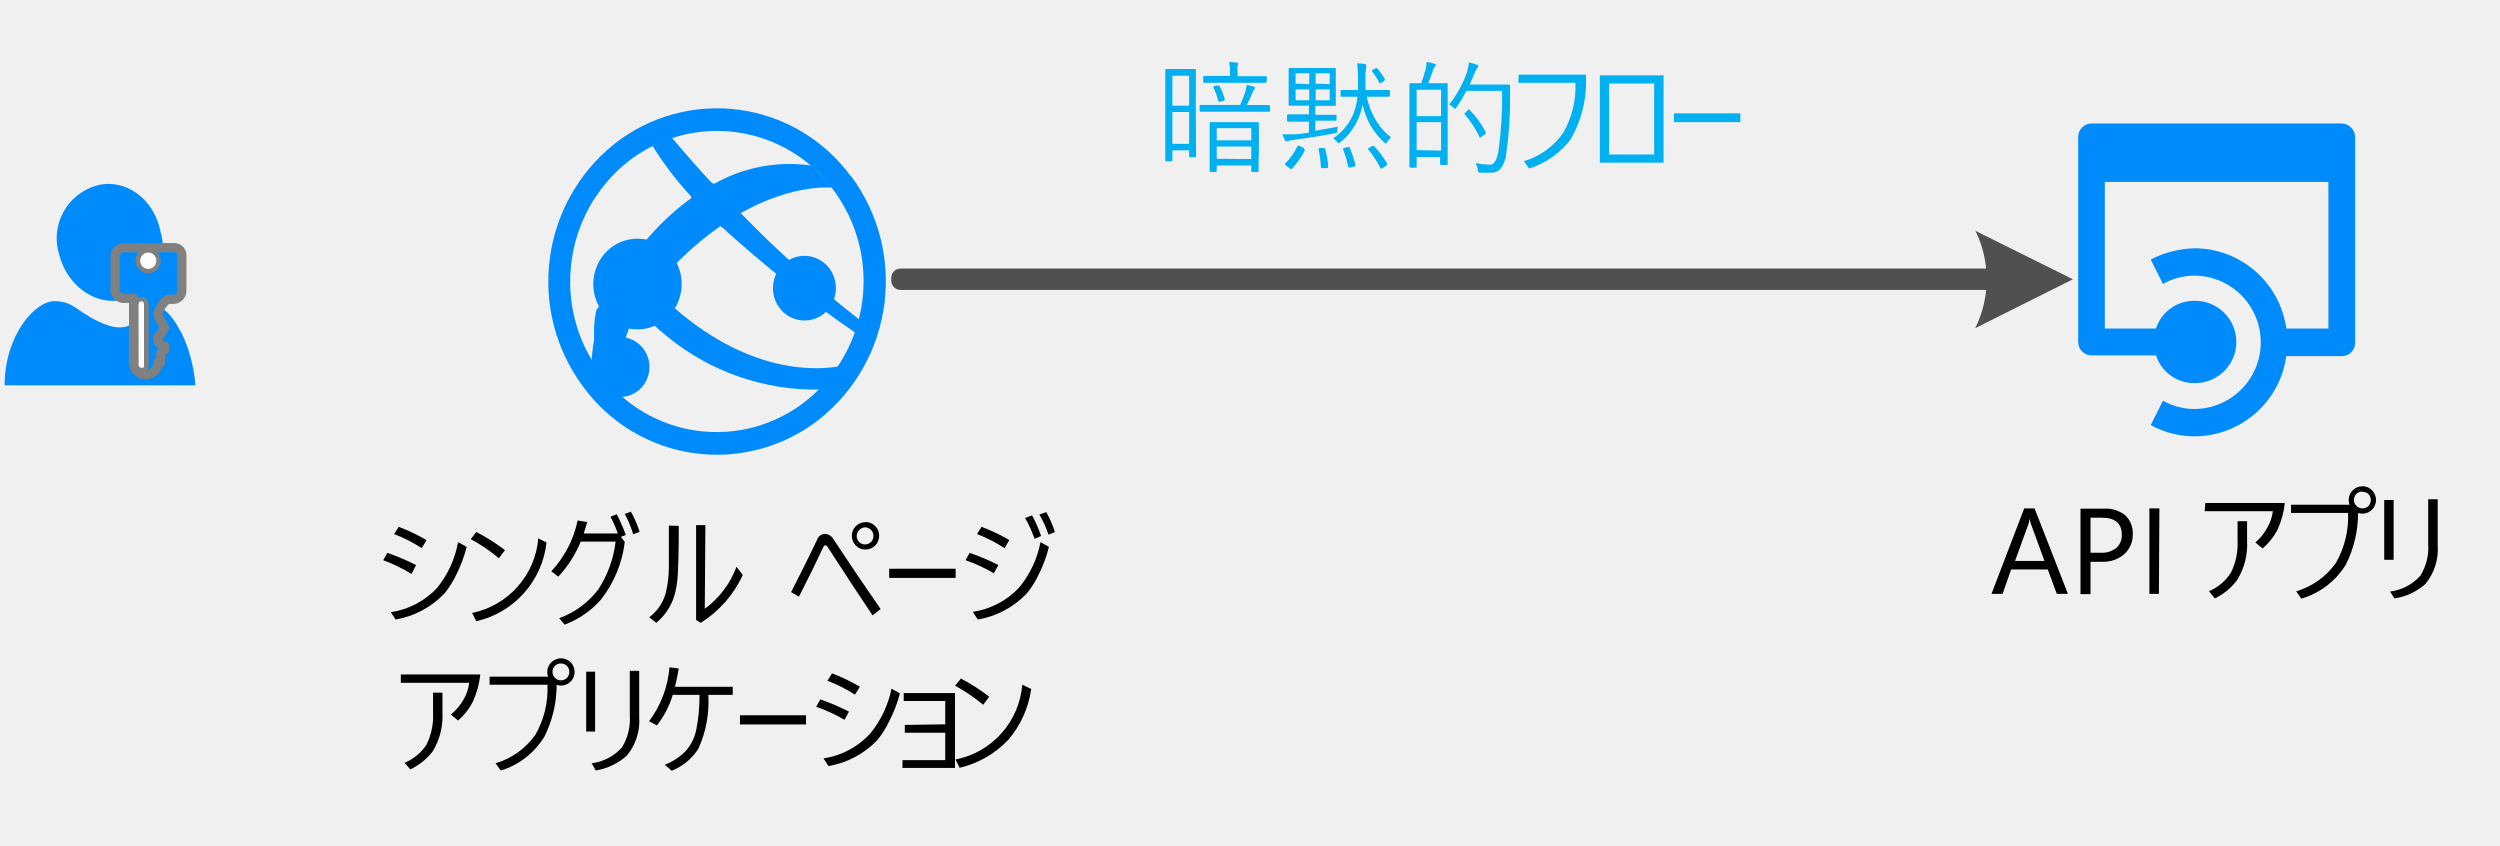
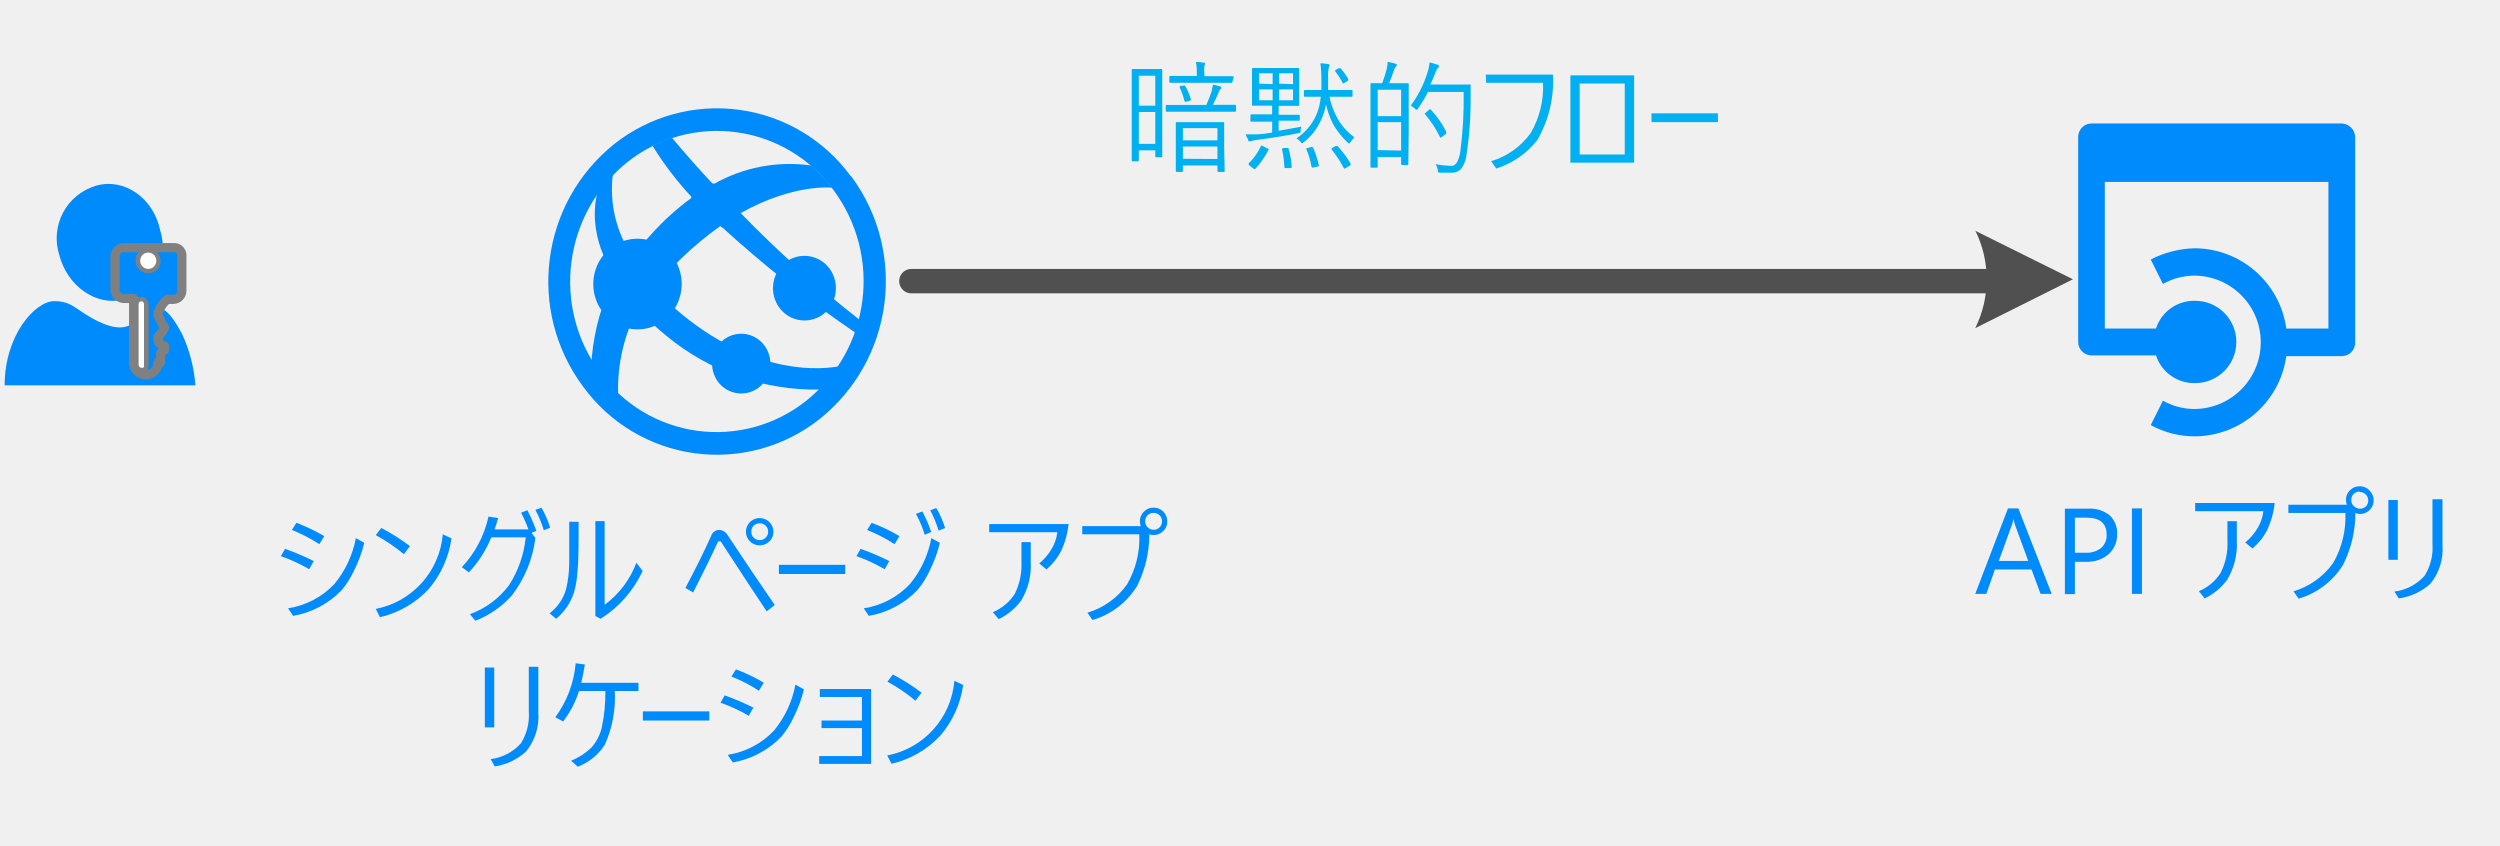
- <svg xmlns="http://www.w3.org/2000/svg" viewBox="0 0 204.71 69.22">
+ <svg xmlns="http://www.w3.org/2000/svg" id="svg1546" viewBox="0 0 204.71 69.22">
  <defs>
-     <style>.cls-1,.cls-3{fill:#008bfd;}.cls-2{fill:#505050;}.cls-3{stroke:gray;stroke-linecap:round;stroke-linejoin:round;stroke-width:0.75px;}.cls-4{fill:#fff;}.cls-5{fill:#00b0f0;}</style>
+     <style>
+       .cls-1, .cls-8 {
+         fill: none;
+       }
+ 
+       .cls-2 {
+         isolation: isolate;
+       }
+ 
+       .cls-3 {
+         fill: #00b0f0;
+       }
+ 
+       .cls-4, .cls-5, .cls-9 {
+         fill: #008bfd;
+       }
+ 
+       .cls-5 {
+         stroke: gray;
+         stroke-linejoin: round;
+         stroke-width: 0.75px;
+       }
+ 
+       .cls-5, .cls-8 {
+         stroke-linecap: round;
+       }
+ 
+       .cls-6 {
+         fill: #fff;
+       }
+ 
+       .cls-7 {
+         fill: #505050;
+       }
+ 
+       .cls-8 {
+         stroke: #505050;
+         stroke-miterlimit: 10;
+         stroke-width: 2px;
+       }
+ 
+       .cls-9 {
+         fill-rule: evenodd;
+       }
+     </style>
  </defs>
-   <g id="shapes">
-     <g id="group1071-4">
-       <g id="group1072-5">
-         <g id="shape1073-6">
-           <path class="cls-1" d="M66,32.83a11.78,11.78,0,0,1-16.84-2.29,12.56,12.56,0,0,1,2.24-17.29,11.82,11.82,0,0,1,16.84,2.3A12.54,12.54,0,0,1,66,32.83Zm3.66-18.41a13.57,13.57,0,0,0-19.36-2.63,14.43,14.43,0,0,0-2.55,19.87A13.55,13.55,0,0,0,67.13,34.3,14.45,14.45,0,0,0,69.69,14.42Z" />
-         </g>
-       </g>
-       <g id="group1074-8">
-         <g id="group1075-9">
-           <g id="group1076-10">
-             <g id="shape1077-11">
-               <path class="cls-1" d="M52.06,25.61a17,17,0,0,1-2-2.35,18.28,18.28,0,0,0-1.66,6.88c.11.16.11.29.23.45a13.4,13.4,0,0,0,2,2.05A14.14,14.14,0,0,1,52.06,25.61Z" />
-             </g>
-           </g>
-           <g id="shape1078-13">
-             <path class="cls-1" d="M56.67,16.17a21,21,0,0,0-3.33,3,15.71,15.71,0,0,0-1.61,2.05,15.93,15.93,0,0,0,1.9,2.47,15.93,15.93,0,0,1,2.2-2.57A26.31,26.31,0,0,1,59,18.5C58.16,17.73,57.38,17,56.67,16.17Z" />
-           </g>
-           <g id="group1079-15">
-             <g id="shape1080-16">
-               <path class="cls-1" d="M68.14,15.37a12.47,12.47,0,0,0-1.73-1.82,12.55,12.55,0,0,0-8,1.54c.76.83,1.51,1.62,2.24,2.36C65,15,68.14,15.37,68.14,15.37Z" />
-             </g>
-           </g>
-           <g id="group1081-18">
-             <g id="shape1082-19">
-               <path class="cls-1" d="M50.54,32.64a19.94,19.94,0,0,1,1.19-2.07,9.83,9.83,0,0,1-1.6-6.79,13.9,13.9,0,0,0-1.29,1.6C48.46,27,48.44,29.55,50.54,32.64Z" />
-             </g>
-           </g>
-           <g id="group1083-21">
-             <g id="shape1084-22">
-               <path class="cls-1" d="M55.9,25.79a22.67,22.67,0,0,1-2.27-2.13,13.15,13.15,0,0,0-1.14,1.95,25.16,25.16,0,0,0,2.09,1.9A19.15,19.15,0,0,0,67.14,31.9,9.13,9.13,0,0,0,68.68,30C67.45,30.21,62.19,30.9,55.9,25.79Z" />
-             </g>
-           </g>
-           <g id="group1085-24">
-             <g id="shape1086-25">
-               <path class="cls-1" d="M50.54,23.26a16.8,16.8,0,0,0,2,2.35,14.09,14.09,0,0,1,1.14-1.95,15.93,15.93,0,0,1-1.9-2.47A15.67,15.67,0,0,0,50.54,23.26Z" />
-             </g>
-           </g>
-           <g id="group1087-27">
-             <g id="shape1088-28">
-               <path class="cls-1" d="M59,18.49a98.68,98.68,0,0,0,11.15,8.83,10.76,10.76,0,0,0,.33-1.06,95,95,0,0,1-9.83-8.81A17.67,17.67,0,0,0,59,18.49Z" />
-             </g>
-           </g>
-           <g id="group1089-30">
-             <g id="shape1090-31">
-               <path class="cls-1" d="M58.38,15.08c-1.1-1.18-2.22-2.44-3.36-3.8a11.09,11.09,0,0,0-1.59.66,26.8,26.8,0,0,0,3.24,4.23A15.69,15.69,0,0,1,58.38,15.08Z" />
-             </g>
-           </g>
-           <g id="shape1091-33">
-             <path class="cls-1" d="M58.45,15a18.74,18.74,0,0,0-1.87,1.19c.72.79,1.45,1.59,2.25,2.36.57-.41,1.34-.89,1.87-1.19C60,16.67,59.21,15.88,58.45,15Z" />
-           </g>
-           <g id="shape1092-35">
-             <path class="cls-1" d="M58.25,14.94a14.89,14.89,0,0,0-1.67,1.13c.72.78,1.74,1.8,2.54,2.57a18.53,18.53,0,0,1,1.58-1.11C60,16.8,59,15.78,58.25,14.94Z" />
+   <g id="shape1069-1">
+     <rect id="rect1363" class="cls-1" x="78.35" y="0.37" width="80.48" height="20" />
+     <g id="text1365" class="cls-2">
+       <path class="cls-3" d="M95.17,12.8a.07.07,0,0,1-.08.08h-.41a.07.07,0,0,1-.08-.08v-.49H93.25v.82s0,.08-.08.08h-.42a.07.07,0,0,1-.08-.08l0-3.16V8.11l0-2.38a.07.07,0,0,1,.08-.08l.82,0h.71l.81,0a.07.07,0,0,1,.08.08l0,2.08v2ZM94.6,8.65V6.2H93.25V8.65Zm0,3.13V9.17H93.25v2.61Zm6.61-2.71s0,.08-.09.08l-1.37,0H96.91l-1.37,0a.07.07,0,0,1-.08-.08v-.4a.07.07,0,0,1,.08-.08l1.37,0h1.87a11.44,11.44,0,0,0,.45-1.16c0-.2.08-.36.1-.49a3.32,3.32,0,0,1,.55.13c.08,0,.12.06.12.1s0,.08-.08.14a1.19,1.19,0,0,0-.14.27c-.16.4-.32.74-.46,1h.43l1.37,0c.06,0,.09,0,.09.08Zm-.29-2.38c0,.06,0,.09-.08.09l-1.32,0H97.15l-1.32,0s-.08,0-.08-.09v-.4s0-.07.08-.07l1.32,0H98V6a4.5,4.5,0,0,0-.07-.93q.32,0,.63.06c.08,0,.12,0,.12.08a.59.59,0,0,1-.06.18,2.6,2.6,0,0,0,0,.62v.23h1l1.32,0s.08,0,.08.07ZM100.28,14c0,.06,0,.08-.08.08h-.43s-.08,0-.08-.08v-.45H96.86V14c0,.06,0,.08-.08.08h-.42s-.08,0-.08-.08l0-1.82v-.9l0-1.2c0-.05,0-.08.08-.08l1.16,0H99l1.16,0a.07.07,0,0,1,.08.08l0,1.08v1ZM97.53,8.18a.08.08,0,0,1,0,0s0,0-.1.07l-.28.08-.11,0s0,0-.06-.07a5.06,5.06,0,0,0-.39-1.11l0-.06s0,0,.1-.06L97,7,97,7s0,0,.06.06A4.76,4.76,0,0,1,97.53,8.18Zm2.16,3.31v-1H96.86v1Zm0,1.53V12H96.86v1Z" />
+       <path class="cls-3" d="M106.56,10.37a1,1,0,0,0-.06.31c0,.09,0,.15,0,.17l-.16.05c-.87.18-2,.37-3.53.57a1,1,0,0,0-.36.1.5.5,0,0,1-.15,0c-.05,0-.08,0-.1-.14A2.34,2.34,0,0,1,102,11c.31,0,.62,0,.92,0s.78-.07,1.25-.14v-.9h-.53l-1.17,0a.07.07,0,0,1-.08-.08V9.44a.07.07,0,0,1,.08-.08l1.17,0h.53V8.65h-.45l-1.12,0c-.06,0-.08,0-.08-.08l0-.88V6.54l0-.89c0-.05,0-.08.08-.08l1.12,0h1.44l1.13,0c.06,0,.09,0,.09.08l0,.89V7.71l0,.88c0,.05,0,.08-.09.08l-1.13,0h-.46v.73h.49l1.17,0s.07,0,.07.08V9.8s0,.08-.07.08l-1.17,0h-.49v.83C105.33,10.6,105.94,10.49,106.56,10.37Zm-2.71,1.94a7.16,7.16,0,0,1-1.07,1.53.09.09,0,0,1-.07,0,.26.26,0,0,1-.12-.07l-.27-.21s-.08-.09-.08-.11a.07.07,0,0,1,0-.06,4.9,4.9,0,0,0,1-1.4s0-.06,0-.06l.11,0,.28.15c.07,0,.1.06.1.09A.06.06,0,0,1,103.85,12.31Zm.36-5.42V6H103.1v.85Zm0,1.32V7.32H103.1v.89Zm1.67-1.32V6h-1.14v.85Zm0,1.32V7.32h-1.14v.89Zm-.11,5.44c0,.06,0,.09-.14.11l-.33,0h-.06s-.07,0-.07-.08a8.33,8.33,0,0,0-.2-1.5.08.08,0,0,1,0,0s0,0,.12-.06l.3,0h.06s.06,0,.07.07A6.93,6.93,0,0,1,105.77,13.65Zm5.13-2.4a1.8,1.8,0,0,0-.3.37c-.06.09-.1.13-.13.13s-.06,0-.13-.09a6.69,6.69,0,0,1-1.14-1.42,6.46,6.46,0,0,1-.62-1.69,5,5,0,0,1-.34,1.13,5.43,5.43,0,0,1-.7,1.2,5.16,5.16,0,0,1-.78.76c-.07.06-.11.09-.13.09s-.08,0-.14-.12a1.12,1.12,0,0,0-.33-.28,4.45,4.45,0,0,0,1.62-1.91,4.72,4.72,0,0,0,.37-1.5h-1.29c-.06,0-.09,0-.09-.07v-.4s0-.08.09-.08l1.13,0h.21c0-.33,0-.6,0-.79a9.74,9.74,0,0,0-.08-1.4,5.48,5.48,0,0,1,.61.06c.09,0,.14.06.14.1l-.06.19a2.74,2.74,0,0,0-.06.73q0,.6,0,1.11h.78l1.14,0c.06,0,.08,0,.08.08v.4s0,.07-.08.07h-1.81a6.32,6.32,0,0,0,.86,2.11A5.21,5.21,0,0,0,110.9,11.25ZM108,13.56a.11.11,0,0,1,0,0s0,.06-.12.08l-.32.08-.1,0s-.06,0-.07-.08a6.66,6.66,0,0,0-.43-1.45.43.43,0,0,0,0,0s0-.05.11-.07l.3-.08h.07s0,0,.06,0A7.61,7.61,0,0,1,108,13.56Zm2.59-.13a.14.14,0,0,1,0,.06s0,.06-.11.1l-.29.18-.1.05s0,0-.06-.06a8.49,8.49,0,0,0-1-1.53s0,0,0-.06,0,0,.1-.08l.25-.14.1,0s0,0,.08.05A9.09,9.09,0,0,1,110.62,13.43Zm-.2-6.92a.15.15,0,0,1,0,.06s0,0-.07.08l-.22.13-.13.06s0,0,0,0a5.44,5.44,0,0,0-.64-1s0,0,0-.06,0,0,.07-.07l.22-.12a.16.16,0,0,1,.09,0l.06,0A5.18,5.18,0,0,1,110.42,6.51Z" />
+       <path class="cls-3" d="M115.32,13.43a.07.07,0,0,1-.08.08h-.44s-.07,0-.07-.08v-.57h-1.92v.79a.07.07,0,0,1-.08.08h-.44c-.05,0-.07,0-.07-.08l0-2.87V9.07l0-2.18c0-.06,0-.08.07-.08l.89,0a10.87,10.87,0,0,0,.37-1.16,2.25,2.25,0,0,0,.07-.58,3.25,3.25,0,0,1,.65.15c.07,0,.11.06.11.11a.24.24,0,0,1-.07.13.58.58,0,0,0-.16.29c-.16.44-.29.8-.4,1.06h.52l1,0c.05,0,.08,0,.08.08l0,1.93v1.84Zm-.59-3.92V7.35h-1.92V9.51Zm0,2.82V10h-1.92v2.29ZM120.42,7c0,.17,0,.42,0,.75a30,30,0,0,1-.33,4.88,2.37,2.37,0,0,1-.42,1.16,1,1,0,0,1-.81.35c-.28,0-.6,0-.95,0a.3.3,0,0,1-.17-.05.5.5,0,0,1,0-.18,1.56,1.56,0,0,0-.18-.46,8.84,8.84,0,0,0,1.2.13h.11c.34,0,.57-.38.7-1.12a32.92,32.92,0,0,0,.28-4.93h-2.92a10.15,10.15,0,0,1-.81,1.34c0,.08-.1.12-.12.12a.25.25,0,0,1-.15-.1,1.27,1.27,0,0,0-.33-.24A9.09,9.09,0,0,0,116.87,6a3.86,3.86,0,0,0,.19-.89,5.65,5.65,0,0,1,.62.18c.1,0,.15.08.15.13a.24.24,0,0,1-.12.18,1.83,1.83,0,0,0-.22.47c-.1.25-.22.54-.36.85h2.12l1.09,0C120.4,6.87,120.42,6.9,120.42,7Zm-2,3.86a.39.39,0,0,1,0,.06s0,.07-.11.11l-.28.21-.11.05s0,0,0-.05a8.6,8.6,0,0,0-1.26-1.92.09.09,0,0,1,0,0s0-.05.1-.1L117,9a.21.21,0,0,1,.09-.05s0,0,.05,0A7.89,7.89,0,0,1,118.44,10.82Z" />
+       <path class="cls-3" d="M121.66,6.11h5.5a9.55,9.55,0,0,1-1.28,5.36,6.88,6.88,0,0,1-3.36,2.33l-.42-.6a6.15,6.15,0,0,0,3.25-2.32,7.49,7.49,0,0,0,1-4.1h-4.66Z" />
+       <path class="cls-3" d="M128.59,13.32V6.17h5.22v7.15Zm4.45-.67V6.84h-3.69v5.81Z" />
+       <path class="cls-3" d="M135.23,9.28h5.44V10h-5.44Z" />
+     </g>
+   </g>
+   <g id="Singl..." class="cls-2">
+     <path class="cls-4" d="M23,45.54l.34-.6a21.86,21.86,0,0,1,2.35,1l-.37.67A13.53,13.53,0,0,0,23,45.54Zm6.13-1.48.7.39A10.64,10.64,0,0,1,29,46.7,7.39,7.39,0,0,1,28,48.3a7.18,7.18,0,0,1-4,2.13l-.41-.62a6.58,6.58,0,0,0,3.8-2A8.3,8.3,0,0,0,29.14,44.06Zm-5.23-.66.37-.59a14.52,14.52,0,0,1,2.28,1.09l-.4.66A12.79,12.79,0,0,0,23.91,43.4Z" />
+     <path class="cls-4" d="M31.22,43.23a17.24,17.24,0,0,1,2.35,1.49l-.5.66a13.86,13.86,0,0,0-2.3-1.56Zm5,.5.75.36a8.17,8.17,0,0,1-1.86,4.14,7.9,7.9,0,0,1-4,2.31l-.34-.68A6.81,6.81,0,0,0,36.26,43.73Z" />
+     <path class="cls-4" d="M43.27,43.35a10.88,10.88,0,0,0-.6-1.37l.51-.2a13.08,13.08,0,0,1,.74,1.69l-.4.16.32.42a9.64,9.64,0,0,1-1.92,4.7,7.74,7.74,0,0,1-3,2.08l-.44-.54a6.92,6.92,0,0,0,3.2-2.37A8.88,8.88,0,0,0,43.05,44H40.23a9.25,9.25,0,0,1-1.84,2.87l-.57-.43A8.76,8.76,0,0,0,40,42.3l.79.12c-.07.25-.16.57-.29.93Zm.57-1.6.5-.18a8.35,8.35,0,0,1,.71,1.64l-.52.21A9.26,9.26,0,0,0,43.84,41.75Z" />
+     <path class="cls-4" d="M47.38,42.73c0,1.9,0,3.27-.1,4.11A7.66,7.66,0,0,1,47,48.52a4.68,4.68,0,0,1-1.46,2.15L45,50.22a3.76,3.76,0,0,0,1.36-2,9.6,9.6,0,0,0,.25-2.06c0-.74,0-1.88,0-3.44Zm2.13,6.79a7.52,7.52,0,0,0,2.6-3.44l.51.67a9.14,9.14,0,0,1-3.44,3.92l-.43-.23V42.67h.76Z" />
+     <path class="cls-4" d="M56.12,48.15q1.26-2.37,2.11-4.26a.7.7,0,0,1,.63-.5.85.85,0,0,1,.71.41l2,3,1.87,2.74-.66.52c-.89-1.33-2.13-3.21-3.7-5.63a.17.17,0,0,0-.32,0c-.58,1.25-1.25,2.6-2,4.08Zm6.08-5.73a1.12,1.12,0,0,1,1.13,1.12,1.09,1.09,0,0,1-.37.83,1.13,1.13,0,0,1-1.59-.08,1.12,1.12,0,0,1,.83-1.87Zm0,.43a.66.66,0,0,0-.68.69.64.64,0,0,0,.22.51.67.67,0,0,0,.46.18.68.68,0,0,0,.52-.23.65.65,0,0,0,.18-.46.68.68,0,0,0-.23-.52A.7.7,0,0,0,62.2,42.85Z" />
+     <path class="cls-4" d="M63.78,46.25h5.43V47H63.78Z" />
+     <path class="cls-4" d="M70.13,45.54l.34-.6a21.86,21.86,0,0,1,2.35,1l-.38.67A13.37,13.37,0,0,0,70.13,45.54Zm6.13-1.48.7.39a10.64,10.64,0,0,1-.82,2.25,7.39,7.39,0,0,1-1,1.6,7.22,7.22,0,0,1-4,2.13l-.41-.62a6.52,6.52,0,0,0,3.79-2A8.2,8.2,0,0,0,76.26,44.06ZM71,43.4l.37-.59a13.68,13.68,0,0,1,2.28,1.09l-.4.66A12.1,12.1,0,0,0,71,43.4Zm4-1.32.52-.2a10.12,10.12,0,0,1,.73,1.68l-.53.23A8.29,8.29,0,0,0,75,42.08Zm1.18-.3.49-.18a7.76,7.76,0,0,1,.72,1.64l-.53.21A10.09,10.09,0,0,0,76.17,41.78Z" />
+     <path class="cls-4" d="M81,42.91H87.5a6.85,6.85,0,0,1-.61,2.21,5.13,5.13,0,0,1-1.2,1.51l-.59-.49a4.53,4.53,0,0,0,1.05-1.26,3.44,3.44,0,0,0,.43-1.3H81Zm.3,7.22a4,4,0,0,0,1.8-1.51A5.35,5.35,0,0,0,83.64,46V44.39h.76V46a5.47,5.47,0,0,1-.8,3.2,5,5,0,0,1-1.82,1.5Z" />
+     <path class="cls-4" d="M94.11,43.75a9.38,9.38,0,0,1-1,4.23,6.39,6.39,0,0,1-3.65,2.79l-.42-.6a6.11,6.11,0,0,0,3.25-2.32,7.51,7.51,0,0,0,1-4.1H88.62v-.67h4.79a1.13,1.13,0,0,1-.07-.39,1.08,1.08,0,0,1,.37-.83,1,1,0,0,1,.75-.29,1.08,1.08,0,0,1,.83.36,1.13,1.13,0,0,1,.29.76,1.06,1.06,0,0,1-.37.83,1.08,1.08,0,0,1-.75.29A1,1,0,0,1,94.11,43.75ZM94.46,42a.67.67,0,0,0-.52.22.71.71,0,0,0-.17.47.66.66,0,0,0,.23.51.65.65,0,0,0,.46.18.68.68,0,0,0,.69-.69.67.67,0,0,0-.22-.52A.71.71,0,0,0,94.46,42Z" />
+     <path class="cls-4" d="M40.47,54.66v4.9H39.7v-4.9Zm-.29,7.5a4,4,0,0,0,2.48-1.3,4.35,4.35,0,0,0,.64-2.61V54.6h.78v3.75a4.51,4.51,0,0,1-1,3.18,4.87,4.87,0,0,1-2.57,1.23Z" />
+     <path class="cls-4" d="M47.59,55.91h4.69v.67H50.34a9.43,9.43,0,0,1-.8,4.37,4.52,4.52,0,0,1-2.23,1.83l-.55-.49a5.12,5.12,0,0,0,1.66-1.07,3.73,3.73,0,0,0,.87-1.72,13.4,13.4,0,0,0,.28-2.92H47.41a8,8,0,0,1-1.3,2.5l-.64-.35a8.71,8.71,0,0,0,1.67-4.42l.75.1Q47.77,55.19,47.59,55.91Z" />
+     <path class="cls-4" d="M52.64,58.25h5.44V59H52.64Z" />
+     <path class="cls-4" d="M59,57.54l.34-.6a21.86,21.86,0,0,1,2.35,1l-.38.67A13.37,13.37,0,0,0,59,57.54Zm6.13-1.48.7.39A10.64,10.64,0,0,1,65,58.7,7.39,7.39,0,0,1,64,60.3a7.22,7.22,0,0,1-4,2.13l-.41-.62a6.61,6.61,0,0,0,3.8-2A8.3,8.3,0,0,0,65.13,56.06Zm-5.24-.66.37-.59a13.68,13.68,0,0,1,2.28,1.09l-.4.66A12.1,12.1,0,0,0,59.89,55.4Z" />
+     <path class="cls-4" d="M70.58,59V57.07H67.13v-.65h4.2v6.13H67.08v-.64h3.5V59.62H67.27V59Z" />
+     <path class="cls-4" d="M73.11,55.23a16.64,16.64,0,0,1,2.35,1.49l-.5.66a13.74,13.74,0,0,0-2.29-1.56Zm5,.5.76.36A8.1,8.1,0,0,1,77,60.23a7.87,7.87,0,0,1-4,2.31l-.35-.68A6.8,6.8,0,0,0,78.15,55.73Z" />
+   </g>
+   <path id="path1491" class="cls-4" d="M191.76,10.11h-20.5a1.1,1.1,0,0,0-1.09,1.11V28a1.09,1.09,0,0,0,1.09,1.1h5.28a3.29,3.29,0,0,0,3.21,2.27,3.37,3.37,0,0,0,0-6.74,3.29,3.29,0,0,0-3.21,2.27h-4.19v-12h18.31v12h-3.45a7.61,7.61,0,0,0-7.46-6.57,8.25,8.25,0,0,0-3.64.92l1,2a5.28,5.28,0,0,1,2.55-.68,5.46,5.46,0,0,1,0,10.92,5.28,5.28,0,0,1-2.55-.68l-1,2a7.51,7.51,0,0,0,3.64.92,7.61,7.61,0,0,0,7.46-6.57h4.55a1.09,1.09,0,0,0,1.09-1.1V11.22A1.14,1.14,0,0,0,191.76,10.11Z" />
+   <g id="text1493" class="cls-2">
+     <path class="cls-4" d="M168,48.63h-.91l-.74-2h-3l-.7,2h-.91l2.68-7h.85Zm-1.92-2.7-1.1-3a2.59,2.59,0,0,1-.11-.46h0a2.6,2.6,0,0,1-.11.46l-1.09,3Z" />
+     <path class="cls-4" d="M169.9,46v2.65h-.82v-7H171a2.55,2.55,0,0,1,1.74.54,2,2,0,0,1,.62,1.55,2.13,2.13,0,0,1-.69,1.63,2.63,2.63,0,0,1-1.85.63Zm0-3.61v2.87h.86a1.91,1.91,0,0,0,1.29-.39,1.36,1.36,0,0,0,.45-1.09c0-.93-.55-1.39-1.64-1.39Z" />
+     <path class="cls-4" d="M175.39,48.63h-.82v-7h.82Z" />
+     <path class="cls-4" d="M179.75,41.19h6.51a7,7,0,0,1-.61,2.21,4.89,4.89,0,0,1-1.21,1.51l-.59-.49a4.4,4.4,0,0,0,1.06-1.26,3.42,3.42,0,0,0,.42-1.3h-5.58Zm.3,7.22a3.87,3.87,0,0,0,1.79-1.51,5.24,5.24,0,0,0,.55-2.64V42.68h.77v1.6a5.6,5.6,0,0,1-.8,3.21A5,5,0,0,1,180.53,49Z" />
+     <path class="cls-4" d="M192.87,42a9.48,9.48,0,0,1-1,4.23,6.39,6.39,0,0,1-3.65,2.79l-.42-.6a6.15,6.15,0,0,0,3.25-2.32,7.58,7.58,0,0,0,1-4.1h-4.67v-.67h4.79a.94.94,0,0,1-.07-.39,1.06,1.06,0,0,1,.37-.83,1,1,0,0,1,.75-.29,1.06,1.06,0,0,1,.83.37A1.12,1.12,0,0,1,194,41.8a1.12,1.12,0,0,1-.75.29A1,1,0,0,1,192.87,42Zm.35-1.75a.67.67,0,0,0-.52.22.71.71,0,0,0-.17.47.64.64,0,0,0,.22.51.71.71,0,0,0,1,0,.71.71,0,0,0,.17-.47.68.68,0,0,0-.69-.69Z" />
+     <path class="cls-4" d="M196.34,40.94v4.9h-.77v-4.9Zm-.28,7.5a4,4,0,0,0,2.48-1.3,4.33,4.33,0,0,0,.64-2.61V40.88H200v3.75a4.47,4.47,0,0,1-1,3.18A4.83,4.83,0,0,1,196.42,49Z" />
+   </g>
+   <g id="group1101-58">
+     <g id="group1102-59">
+       <g id="group1103-60">
+         <g id="group1104-61">
+           <g id="shape1105-62">
+             <path id="path1511" class="cls-4" d="M7.85,15.21a4.49,4.49,0,0,0-3,5.66c.66,2.55,3,4.22,5.27,3.66a4.49,4.49,0,0,0,3-5.66C12.57,16.2,10.16,14.54,7.85,15.21Z" />
          </g>
        </g>
-         <g id="group1093-37">
-           <g id="shape1094-38">
-             <path class="cls-1" d="M64.3,21.49a2.71,2.71,0,0,0-.48,3.71,2.55,2.55,0,0,0,3.63.5A2.72,2.72,0,0,0,67.93,22,2.55,2.55,0,0,0,64.3,21.49Z" />
-           </g>
-         </g>
-         <g id="group1095-40">
-           <g id="shape1096-41">
-             <path class="cls-1" d="M49.34,28.11a2.51,2.51,0,0,0-.45,3.43,2.37,2.37,0,0,0,3.36.46,2.49,2.49,0,0,0,.44-3.43A2.35,2.35,0,0,0,49.34,28.11Z" />
-           </g>
-         </g>
-         <g id="group1097-43">
-           <g id="shape1098-44">
-             <path class="cls-1" d="M50,20.3a3.79,3.79,0,0,0-.68,5.21,3.57,3.57,0,0,0,5.1.69A3.8,3.8,0,0,0,55.08,21,3.58,3.58,0,0,0,50,20.3Z" />
+         <g id="group1106-64">
+           <g id="shape1107-65">
+             <path id="path1519" class="cls-4" d="M12.79,25.22c-.44,0-.88.78-1.54,1.11s-1.32.89-3.18,0S6,24.66,4.44,24.66.38,27.44.38,31.55H16a12.09,12.09,0,0,0-1.1-4.22C13.77,25.22,13.23,25.22,12.79,25.22Z" />
          </g>
        </g>
      </g>
    </g>
-     <g id="shape1099-49">
-       <path class="cls-1" d="M191.76,10.11h-20.5a1.1,1.1,0,0,0-1.09,1.11V28a1.09,1.09,0,0,0,1.09,1.1h5.28a3.29,3.29,0,0,0,3.21,2.27,3.37,3.37,0,0,0,0-6.74,3.29,3.29,0,0,0-3.21,2.27h-4.19v-12h18.31v12h-3.45a7.61,7.61,0,0,0-7.46-6.57,8.25,8.25,0,0,0-3.64.92l1,2a5.28,5.28,0,0,1,2.55-.68,5.46,5.46,0,0,1,0,10.92,5.28,5.28,0,0,1-2.55-.68l-1,2a7.51,7.51,0,0,0,3.64.92,7.61,7.61,0,0,0,7.46-6.57h4.55a1.09,1.09,0,0,0,1.09-1.1V11.22A1.14,1.14,0,0,0,191.76,10.11Z" />
-     </g>
-     <g id="shape1100-52">
-       <g id="lend5">
-         <path class="cls-2" d="M161.69,18.87l8.05,4-8,4a9,9,0,0,0,0-8" />
+     <g id="group1108-67">
+       <g id="shape1109-68">
+         <path id="path1529" class="cls-5" d="M14.19,20.28H10.07a.71.71,0,0,0-.65.65v2.85a.73.73,0,0,0,.76.66h.76v5.15a1,1,0,0,0,1,1.1,1,1,0,0,0,1-1h.21V29c0-.22.33-.33.33-.33v-.33c-.33-.1-.54-.32-.54-.43v-.33l.21-.22a3.53,3.53,0,0,0,.33-.55,2.4,2.4,0,0,1-.33-.55c-.1-.11-.1-.33-.21-.44v-.21a2.51,2.51,0,0,1,.76-1.1h.54a.71.71,0,0,0,.65-.66v-3A.63.63,0,0,0,14.19,20.28ZM11.8,29.81c0,.22,0,.33-.21.33s-.22-.22-.22-.33V25c0-.22.11-.33.22-.33s.21.22.21.33ZM12.13,22a.66.66,0,0,1,0-1.32.71.71,0,0,1,.65.66A.63.63,0,0,1,12.13,22Z" />
+       </g>
+       <g id="shape1110-70">
+         <path id="path1534" class="cls-6" d="M11.57,30.12a.25.25,0,0,1-.22-.23v-5a.22.22,0,1,1,.44,0V30C11.79,30.12,11.68,30.12,11.57,30.12Z" />
+       </g>
+       <g id="shape1111-72">
+         <ellipse id="ellipse1539" class="cls-6" cx="12.14" cy="21.35" rx="0.66" ry="0.67" />
      </g>
    </g>
-     <g id="group1101-58">
-       <g id="group1102-59">
-         <g id="group1103-60">
-           <g id="group1104-61">
-             <g id="shape1105-62">
-               <path class="cls-1" d="M7.85,15.21a4.49,4.49,0,0,0-3,5.66c.66,2.55,3,4.22,5.27,3.66a4.49,4.49,0,0,0,3-5.66C12.57,16.2,10.16,14.54,7.85,15.21Z" />
-             </g>
-           </g>
-           <g id="group1106-64">
-             <g id="shape1107-65">
-               <path class="cls-1" d="M12.79,25.22c-.44,0-.88.78-1.54,1.11s-1.32.89-3.18,0S6,24.66,4.44,24.66.38,27.44.38,31.55H16a12.09,12.09,0,0,0-1.1-4.22C13.77,25.22,13.23,25.22,12.79,25.22Z" />
-             </g>
+   </g>
+   <g>
+     <g id="shape1100-52">
+       <g id="use1353">
+         <g id="lend5">
+           <path id="path1350" class="cls-7" d="M161.69,18.87l8.05,4-8,4a9,9,0,0,0,0-8" />
+         </g>
+       </g>
+     </g>
+     <line class="cls-8" x1="74.63" y1="23.02" x2="166.03" y2="23.02" />
+   </g>
+   <g>
+     <g id="group1072-5">
+       <g id="shape1073-6">
+         <path id="path1376" class="cls-4" d="M66,32.83a11.78,11.78,0,0,1-16.84-2.29,12.56,12.56,0,0,1,2.24-17.29,11.82,11.82,0,0,1,16.84,2.3A12.54,12.54,0,0,1,66,32.83Zm3.66-18.41a13.57,13.57,0,0,0-19.36-2.63,14.43,14.43,0,0,0-2.55,19.87A13.55,13.55,0,0,0,67.13,34.3,14.45,14.45,0,0,0,69.69,14.42Z" />
+       </g>
+     </g>
+     <g id="group1074-8">
+       <g id="group1075-9">
+         <g id="group1076-10">
+           <g id="shape1077-11">
+             <path id="path1388" class="cls-4" d="M52.06,25.61a17,17,0,0,1-2-2.35,18.28,18.28,0,0,0-1.66,6.88c.11.16.11.29.23.45a13.4,13.4,0,0,0,2,2.05A14.14,14.14,0,0,1,52.06,25.61Z" />
          </g>
        </g>
+         <g id="shape1078-13">
+           <path id="path1394" class="cls-4" d="M56.67,16.17a21,21,0,0,0-3.33,3,15.71,15.71,0,0,0-1.61,2.05,15.93,15.93,0,0,0,1.9,2.47,15.93,15.93,0,0,1,2.2-2.57A26.31,26.31,0,0,1,59,18.5C58.16,17.73,57.38,17,56.67,16.17Z" />
+         </g>
+         <g id="group1079-15">
+           <g id="shape1080-16">
+             <path id="path1401" class="cls-4" d="M68.14,15.37a12.47,12.47,0,0,0-1.73-1.82,12.55,12.55,0,0,0-8,1.54c.76.83,1.51,1.62,2.24,2.36C65,15,68.14,15.37,68.14,15.37Z" />
+           </g>
+         </g>
+         <g id="group1083-21">
+           <g id="shape1084-22">
+             <path id="path1417" class="cls-4" d="M55.9,25.79a22.67,22.67,0,0,1-2.27-2.13,13.15,13.15,0,0,0-1.14,1.95,25.16,25.16,0,0,0,2.09,1.9A19.15,19.15,0,0,0,67.14,31.9,9.13,9.13,0,0,0,68.68,30C67.45,30.21,62.19,30.9,55.9,25.79Z" />
+           </g>
+         </g>
+         <g id="group1085-24">
+           <g id="shape1086-25">
+             <path id="path1425" class="cls-4" d="M50.54,23.26a16.8,16.8,0,0,0,2,2.35,14.09,14.09,0,0,1,1.14-1.95,15.93,15.93,0,0,1-1.9-2.47A15.67,15.67,0,0,0,50.54,23.26Z" />
+           </g>
+         </g>
+         <g id="group1087-27">
+           <g id="shape1088-28">
+             <path id="path1433" class="cls-4" d="M59,18.49a98.68,98.68,0,0,0,11.15,8.83,10.76,10.76,0,0,0,.33-1.06,95,95,0,0,1-9.83-8.81A17.67,17.67,0,0,0,59,18.49Z" />
+           </g>
+         </g>
+         <g id="group1089-30">
+           <g id="shape1090-31">
+             <path id="path1441" class="cls-4" d="M58.38,15.08c-1.1-1.18-2.22-2.44-3.36-3.8a11.09,11.09,0,0,0-1.59.66,26.8,26.8,0,0,0,3.24,4.23A15.69,15.69,0,0,1,58.38,15.08Z" />
+           </g>
+         </g>
+         <g id="shape1091-33">
+           <path id="path1447" class="cls-4" d="M58.45,15a18.74,18.74,0,0,0-1.87,1.19c.72.79,1.45,1.59,2.25,2.36.57-.41,1.34-.89,1.87-1.19C60,16.67,59.21,15.88,58.45,15Z" />
+         </g>
+         <g id="shape1092-35">
+           <path id="path1452" class="cls-4" d="M58.25,14.94a14.89,14.89,0,0,0-1.67,1.13c.72.78,1.74,1.8,2.54,2.57a18.53,18.53,0,0,1,1.58-1.11C60,16.8,59,15.78,58.25,14.94Z" />
+         </g>
      </g>
-       <g id="group1108-67">
-         <g id="shape1109-68">
-           <path class="cls-3" d="M14.19,20.28H10.07a.71.71,0,0,0-.65.65v2.85a.73.73,0,0,0,.76.66h.76v5.15a1,1,0,0,0,1,1.1,1,1,0,0,0,1-1h.21V29c0-.22.33-.33.33-.33v-.33c-.33-.1-.54-.32-.54-.43v-.33l.21-.22a3.53,3.53,0,0,0,.33-.55,2.4,2.4,0,0,1-.33-.55c-.1-.11-.1-.33-.21-.44v-.21a2.51,2.51,0,0,1,.76-1.1h.54a.71.71,0,0,0,.65-.66v-3A.63.63,0,0,0,14.19,20.28ZM11.8,29.81c0,.22,0,.33-.21.33s-.22-.22-.22-.33V25c0-.22.11-.33.22-.33s.21.22.21.33ZM12.13,22a.66.66,0,0,1,0-1.32.71.71,0,0,1,.65.66A.63.63,0,0,1,12.13,22Z" />
+       <g id="group1093-37">
+         <g id="shape1094-38">
+           <path id="path1460" class="cls-4" d="M64.3,21.49a2.71,2.71,0,0,0-.48,3.71,2.55,2.55,0,0,0,3.63.5A2.72,2.72,0,0,0,67.93,22,2.55,2.55,0,0,0,64.3,21.49Z" />
        </g>
-         <g id="shape1110-70">
-           <path class="cls-4" d="M11.57,30.12a.25.25,0,0,1-.22-.23v-5a.22.22,0,1,1,.44,0V30C11.79,30.12,11.68,30.12,11.57,30.12Z" />
+       </g>
+       <g id="group1095-40">
+         <g id="shape1096-41">
+           <path id="path1468" class="cls-4" d="M59.24,27.83a2.51,2.51,0,0,0-.45,3.43,2.37,2.37,0,0,0,3.36.46,2.49,2.49,0,0,0,.44-3.43A2.35,2.35,0,0,0,59.24,27.83Z" />
        </g>
-         <g id="shape1111-72">
-           <ellipse class="cls-4" cx="12.14" cy="21.35" rx="0.66" ry="0.67" />
+       </g>
+       <g id="group1097-43">
+         <g id="shape1098-44">
+           <path id="path1476" class="cls-4" d="M50,20.3a3.79,3.79,0,0,0-.68,5.21,3.57,3.57,0,0,0,5.1.69A3.8,3.8,0,0,0,55.08,21,3.58,3.58,0,0,0,50,20.3Z" />
+         </g>
+       </g>
+       <g id="group1081-18">
+         <g id="shape1082-19">
+           <path id="path1409" class="cls-9" d="M50.6,23.07A19.94,19.94,0,0,1,51.79,21a9.83,9.83,0,0,1-1.6-6.79,13.9,13.9,0,0,0-1.29,1.6C48.52,17.42,48.5,20,50.6,23.07Z" />
        </g>
      </g>
    </g>
  </g>
-   <g id="text">
-     <path d="M169.33,48.63h-.91l-.74-2h-3l-.7,2h-.91l2.68-7h.85Zm-1.92-2.7-1.1-3a2.59,2.59,0,0,1-.11-.46h0a2.6,2.6,0,0,1-.11.46l-1.09,3Z" />
-     <path d="M171.18,46v2.65h-.82v-7h1.92a2.55,2.55,0,0,1,1.74.54,2,2,0,0,1,.62,1.55,2.13,2.13,0,0,1-.69,1.63,2.61,2.61,0,0,1-1.85.63Zm0-3.61v2.87H172a1.89,1.89,0,0,0,1.29-.39,1.36,1.36,0,0,0,.45-1.09c0-.93-.55-1.39-1.64-1.39Z" />
-     <path d="M176.78,48.63H176v-7h.82Z" />
-     <path d="M180.58,41.19h6.51a7,7,0,0,1-.61,2.21,5.16,5.16,0,0,1-1.21,1.51l-.59-.49a4.21,4.21,0,0,0,1-1.26,3.44,3.44,0,0,0,.43-1.3h-5.58Zm.3,7.22a3.93,3.93,0,0,0,1.79-1.51,5.24,5.24,0,0,0,.55-2.64V42.68H184v1.6a5.52,5.52,0,0,1-.81,3.21A4.92,4.92,0,0,1,181.36,49Z" />
-     <path d="M193.09,42a9.48,9.48,0,0,1-1,4.23,6.39,6.39,0,0,1-3.65,2.79l-.42-.6a6.11,6.11,0,0,0,3.25-2.32,7.58,7.58,0,0,0,1-4.1H187.6v-.67h4.79a.94.94,0,0,1-.07-.39,1.12,1.12,0,0,1,1.12-1.12,1.06,1.06,0,0,1,.83.37,1.12,1.12,0,0,1-.83,1.87A1,1,0,0,1,193.09,42Zm.35-1.75a.67.67,0,0,0-.52.22.71.71,0,0,0-.17.47.7.7,0,0,0,1.21.47.73.73,0,0,0,.17-.47.68.68,0,0,0-.23-.52A.67.67,0,0,0,193.44,40.28Z" />
-     <path d="M196,40.94v4.9h-.77v-4.9Zm-.29,7.5a4,4,0,0,0,2.48-1.3,4.35,4.35,0,0,0,.64-2.61V40.88h.78v3.75a4.51,4.51,0,0,1-1,3.18A4.87,4.87,0,0,1,196.07,49Z" />
-     <path d="M31.38,45.87l.34-.6a18.33,18.33,0,0,1,2.35,1L33.7,47A13.53,13.53,0,0,0,31.38,45.87Zm6.13-1.48.7.39A10.84,10.84,0,0,1,37.39,47a7.39,7.39,0,0,1-1,1.6,7.22,7.22,0,0,1-4,2.13L32,50.13a6.51,6.51,0,0,0,3.8-2A8.3,8.3,0,0,0,37.51,44.39Zm-5.24-.66.38-.59a14.52,14.52,0,0,1,2.28,1.09l-.4.65A12.63,12.63,0,0,0,32.27,43.73Z" />
-     <path d="M39,43.56a15.79,15.79,0,0,1,2.35,1.49l-.5.66a13.45,13.45,0,0,0-2.3-1.56Zm5,.49.75.37A7.45,7.45,0,0,1,39,50.87l-.34-.68A6.81,6.81,0,0,0,44.08,44.05Z" />
-     <path d="M50.59,43.68a9.72,9.72,0,0,0-.6-1.37l.51-.2a13.08,13.08,0,0,1,.74,1.69l-.4.16.32.42a9.51,9.51,0,0,1-1.93,4.69,7.43,7.43,0,0,1-3,2.08l-.44-.53A7,7,0,0,0,49,48.25a9.14,9.14,0,0,0,1.41-3.9H47.55a9.25,9.25,0,0,1-1.84,2.87l-.57-.44a8.71,8.71,0,0,0,2.16-4.16l.79.13c-.07.25-.17.57-.29.93Zm.57-1.6.5-.18a8.35,8.35,0,0,1,.71,1.64l-.52.21A9.26,9.26,0,0,0,51.16,42.08Z" />
-     <path d="M55.58,43.06q0,2.85-.09,4.11a7.37,7.37,0,0,1-.29,1.67A4.66,4.66,0,0,1,53.74,51l-.58-.46a3.64,3.64,0,0,0,1.36-2,9.08,9.08,0,0,0,.25-2.06c0-.74,0-1.88,0-3.44Zm2.13,6.79a7.51,7.51,0,0,0,2.6-3.44l.51.67A9.08,9.08,0,0,1,57.38,51L57,50.77V43h.76Z" />
-     <path d="M64.78,48.48Q66,46.11,66.9,44.22a.69.69,0,0,1,.63-.5.82.82,0,0,1,.7.41l2,3c.86,1.24,1.48,2.16,1.88,2.74l-.66.52q-1.35-2-3.7-5.63a.18.18,0,0,0-.16-.1c-.08,0-.13,0-.17.13q-.87,1.86-2,4.07Zm6.09-5.73a1.06,1.06,0,0,1,.83.37,1,1,0,0,1,.29.74A1.12,1.12,0,0,1,70.87,45a1.09,1.09,0,0,1-.83-.37,1.13,1.13,0,0,1-.29-.76,1.11,1.11,0,0,1,1.12-1.11Zm0,.43a.64.64,0,0,0-.51.22.7.7,0,0,0,0,1,.69.69,0,0,0,.47.18.68.68,0,0,0,.52-.23.7.7,0,0,0,.17-.47.65.65,0,0,0-.22-.51A.67.67,0,0,0,70.87,43.18Z" />
-     <path d="M72.81,46.57h5.44v.75H72.81Z" />
-     <path d="M79.06,45.87l.34-.6a17.68,17.68,0,0,1,2.35,1l-.37.67A13.17,13.17,0,0,0,79.06,45.87Zm6.14-1.48.69.39A10.3,10.3,0,0,1,85.07,47a7,7,0,0,1-1,1.6,7.18,7.18,0,0,1-4,2.13l-.41-.63a6.48,6.48,0,0,0,3.8-2A8.3,8.3,0,0,0,85.2,44.39ZM80,43.73l.37-.59a13.68,13.68,0,0,1,2.28,1.09l-.4.65A12.15,12.15,0,0,0,80,43.73Zm4-1.33.51-.2a10.6,10.6,0,0,1,.74,1.69l-.54.23A9.24,9.24,0,0,0,83.93,42.4Zm1.17-.29.5-.18a8.35,8.35,0,0,1,.71,1.64l-.52.21A9.26,9.26,0,0,0,85.1,42.11Z" />
-     <path d="M32.82,55.23h6.51a7.1,7.1,0,0,1-.61,2.22A5,5,0,0,1,37.51,59l-.59-.49A4.4,4.4,0,0,0,38,57.21a3.66,3.66,0,0,0,.42-1.3H32.82Zm.3,7.23A3.93,3.93,0,0,0,34.91,61a5.27,5.27,0,0,0,.55-2.64V56.72h.77v1.61a5.57,5.57,0,0,1-.8,3.2A5.06,5.06,0,0,1,33.6,63Z" />
-     <path d="M45.58,56.07a9.43,9.43,0,0,1-1,4.24A6.39,6.39,0,0,1,41,63.1l-.42-.6a6.11,6.11,0,0,0,3.25-2.32,7.53,7.53,0,0,0,1-4.11H40.09v-.66h4.79a1.24,1.24,0,0,1-.07-.4,1.13,1.13,0,0,1,1.95-.75,1.12,1.12,0,0,1,.29.75,1.07,1.07,0,0,1-.37.84,1.08,1.08,0,0,1-.75.29A.84.84,0,0,1,45.58,56.07Zm.35-1.74a.67.67,0,0,0-.52.22.71.71,0,0,0-.17.46.67.67,0,0,0,.23.52.63.63,0,0,0,.46.18.68.68,0,0,0,.52-.23.7.7,0,0,0,.17-.47.66.66,0,0,0-.23-.51A.63.63,0,0,0,45.93,54.33Z" />
-     <path d="M48.73,55v4.9H48V55Zm-.28,7.5a4,4,0,0,0,2.48-1.3,4.43,4.43,0,0,0,.64-2.62V54.93h.77v3.75a4.47,4.47,0,0,1-1,3.18,5,5,0,0,1-2.56,1.23Z" />
-     <path d="M55.27,56.24H60v.66H58a9.32,9.32,0,0,1-.8,4.38A4.55,4.55,0,0,1,55,63.11l-.56-.49a5,5,0,0,0,1.66-1.07A3.78,3.78,0,0,0,57,59.82a14,14,0,0,0,.28-2.92H55.09a7.72,7.72,0,0,1-1.3,2.5l-.64-.34a8.53,8.53,0,0,0,1.67-4.42l.76.1C55.49,55.26,55.39,55.76,55.27,56.24Z" />
-     <path d="M60.59,58.57H66v.75H60.59Z" />
-     <path d="M66.83,57.87l.34-.6a18.33,18.33,0,0,1,2.35,1l-.37.67A13.53,13.53,0,0,0,66.83,57.87ZM73,56.39l.69.39A10.84,10.84,0,0,1,72.84,59a7.39,7.39,0,0,1-1,1.6,7.18,7.18,0,0,1-4,2.13l-.41-.63a6.51,6.51,0,0,0,3.8-2A8.41,8.41,0,0,0,73,56.39Zm-5.24-.66.37-.59a14.52,14.52,0,0,1,2.28,1.09l-.4.65A12.84,12.84,0,0,0,67.73,55.73Z" />
-     <path d="M77.4,59.31V57.4H74v-.65h4.2v6.13H73.9v-.64h3.5V60H74.09v-.64Z" />
-     <path d="M78.68,55.56A15.64,15.64,0,0,1,81,57.05l-.49.66a14.29,14.29,0,0,0-2.3-1.56Zm5,.49.76.37a8.17,8.17,0,0,1-1.86,4.14,8,8,0,0,1-4,2.31l-.34-.68A6.8,6.8,0,0,0,83.71,56.05Z" />
-     <path class="cls-5" d="M97.94,12.8s0,.08-.08.08h-.41a.07.07,0,0,1-.08-.08v-.49H96v.82s0,.08-.08.08h-.42a.07.07,0,0,1-.08-.08l0-3.16V8.11l0-2.38a.07.07,0,0,1,.08-.08l.82,0h.71l.81,0c.06,0,.08,0,.08.08l0,2.08v2Zm-.57-4.15V6.2H96V8.65Zm0,3.13V9.17H96v2.61ZM104,9.07s0,.08-.09.08l-1.37,0H99.68l-1.37,0a.07.07,0,0,1-.08-.08v-.4a.07.07,0,0,1,.08-.08l1.37,0h1.87A11.44,11.44,0,0,0,102,7.45c0-.2.08-.36.1-.49a3.32,3.32,0,0,1,.55.13c.08,0,.12.06.12.1s0,.08-.08.14a1.49,1.49,0,0,0-.14.27c-.16.4-.32.74-.46,1h.43l1.37,0c.06,0,.09,0,.09.08Zm-.29-2.38c0,.06,0,.09-.08.09l-1.32,0H99.92l-1.32,0s-.08,0-.08-.09v-.4s0-.07.08-.07l1.32,0h.8V6a4.5,4.5,0,0,0-.07-.93,6.12,6.12,0,0,1,.63.06c.08,0,.12,0,.12.08a.59.59,0,0,1-.06.18,2.6,2.6,0,0,0,0,.62v.23h1l1.32,0c.06,0,.08,0,.08.07ZM103.05,14c0,.06,0,.08-.08.08h-.42c-.06,0-.09,0-.09-.08v-.45H99.63V14c0,.06,0,.08-.08.08h-.42s-.08,0-.08-.08l0-1.82v-.9l0-1.2a.07.07,0,0,1,.08-.08l1.16,0h1.52L103,10a.07.07,0,0,1,.08.08l0,1.08v1ZM100.3,8.18a.08.08,0,0,1,0,0s0,0-.1.07l-.28.08-.11,0s0,0-.06-.07a5.06,5.06,0,0,0-.39-1.11l0-.06s0,0,.1-.06L99.73,7l.08,0s0,0,.06.06A4.76,4.76,0,0,1,100.3,8.18Zm2.16,3.31v-1H99.63v1Zm0,1.53V12H99.63v1Z" />
-     <path class="cls-5" d="M109.56,10.37a1,1,0,0,0-.06.31c0,.09,0,.15,0,.17l-.15.05q-1.3.27-3.54.57a1,1,0,0,0-.36.1l-.15,0s-.07,0-.1-.13A5.15,5.15,0,0,1,105,11c.31,0,.62,0,.93,0s.77-.07,1.25-.14v-.9h-.54l-1.16,0c-.06,0-.09,0-.09-.08V9.44s0-.08.09-.08l1.16,0h.54V8.65h-.45l-1.13,0a.07.07,0,0,1-.08-.08l0-.88V6.54l0-.89a.07.07,0,0,1,.08-.08l1.13,0h1.43l1.14,0a.07.07,0,0,1,.08.08l0,.89V7.71l0,.88a.07.07,0,0,1-.08.08l-1.14,0h-.46v.73h.5l1.16,0a.07.07,0,0,1,.08.08V9.8a.07.07,0,0,1-.08.08l-1.16,0h-.5v.83C108.33,10.6,108.94,10.49,109.56,10.37Zm-2.71,1.94a7.54,7.54,0,0,1-1.07,1.53s0,0-.07,0a.26.26,0,0,1-.12-.07l-.27-.21c-.06,0-.09-.09-.09-.11a.09.09,0,0,1,0-.06,4.56,4.56,0,0,0,1-1.4s0-.06.05-.06l.11,0,.29.15c.06,0,.1.06.1.09Zm.36-5.42V6h-1.12v.85Zm0,1.32V7.32h-1.12v.89Zm1.67-1.32V6h-1.15v.85Zm0,1.32V7.32h-1.15v.89Zm-.12,5.44c0,.06,0,.09-.13.11l-.33,0h-.06s-.08,0-.08-.08a8.33,8.33,0,0,0-.2-1.5v0s0,0,.12-.06l.29,0h.06s.06,0,.08.07A6.92,6.92,0,0,1,108.76,13.65Zm5.14-2.4a2.17,2.17,0,0,0-.31.37c-.06.09-.1.13-.12.13a.29.29,0,0,1-.13-.09,6.39,6.39,0,0,1-1.14-1.42,6,6,0,0,1-.62-1.69,5.57,5.57,0,0,1-.34,1.13,5.42,5.42,0,0,1-.71,1.2,4.63,4.63,0,0,1-.77.76.36.36,0,0,1-.14.09s-.07,0-.13-.12a1.75,1.75,0,0,0-.33-.28,4.45,4.45,0,0,0,1.62-1.91,5,5,0,0,0,.37-1.5h-1.3c-.06,0-.08,0-.08-.07v-.4s0-.08.08-.08l1.14,0h.21c0-.33,0-.6,0-.79a10,10,0,0,0-.07-1.4,6,6,0,0,1,.61.06c.09,0,.13.06.13.1l0,.19a2.74,2.74,0,0,0-.06.73q0,.6,0,1.11h.77l1.15,0a.07.07,0,0,1,.08.08v.4s0,.07-.08.07h-1.81a6.12,6.12,0,0,0,.86,2.11A5,5,0,0,0,113.9,11.25ZM111,13.56a.43.43,0,0,0,0,0s0,.06-.12.08l-.32.08-.1,0s-.06,0-.07-.08a7.26,7.26,0,0,0-.43-1.45.11.11,0,0,1,0,0s0-.05.11-.07l.3-.08h.06s.05,0,.07,0A8.36,8.36,0,0,1,111,13.56Zm2.58-.13a.07.07,0,0,1,0,.06s0,.06-.1.1l-.29.18-.1.05s0,0-.06-.06a8,8,0,0,0-1-1.53s0,0,0-.06,0,0,.1-.08l.26-.14.09,0a.15.15,0,0,1,.08.05A8.52,8.52,0,0,1,113.61,13.43Zm-.19-6.92a.1.1,0,0,1,0,.06s0,0-.07.08l-.22.13-.12.06s0,0,0,0a5.44,5.44,0,0,0-.64-1,.15.15,0,0,1,0-.06s0,0,.07-.07l.22-.12.08,0s0,0,.06,0A5.76,5.76,0,0,1,113.42,6.51Z" />
-     <path class="cls-5" d="M118.54,13.43c0,.06,0,.08-.08.08H118s-.08,0-.08-.08v-.57H116v.79c0,.06,0,.08-.08.08h-.43s-.08,0-.08-.08l0-2.87V9.07l0-2.18c0-.06,0-.08.08-.08l.88,0a9,9,0,0,0,.37-1.16,2.25,2.25,0,0,0,.07-.58,3.25,3.25,0,0,1,.65.15c.07,0,.11.06.11.11a.19.19,0,0,1-.07.13.67.67,0,0,0-.16.29c-.15.44-.28.8-.39,1.06h.51l1,0c.06,0,.08,0,.08.08l0,1.93v1.84ZM118,9.51V7.35H116V9.51Zm0,2.82V10H116v2.29ZM123.65,7c0,.17,0,.42,0,.75a31.35,31.35,0,0,1-.32,4.88,2.36,2.36,0,0,1-.43,1.16,1,1,0,0,1-.81.35c-.28,0-.6,0-.95,0A.34.34,0,0,1,121,14a.89.89,0,0,1,0-.18,1.52,1.52,0,0,0-.17-.46,8.73,8.73,0,0,0,1.19.13H122c.34,0,.57-.38.7-1.12A32.68,32.68,0,0,0,123,7.44h-2.93a10.09,10.09,0,0,1-.8,1.34c-.06.08-.1.12-.13.12s-.08,0-.15-.1a1.27,1.27,0,0,0-.33-.24A8.63,8.63,0,0,0,120.09,6a3.86,3.86,0,0,0,.19-.89,5.65,5.65,0,0,1,.62.18c.1,0,.15.08.15.13a.26.26,0,0,1-.11.18,1.69,1.69,0,0,0-.23.47c-.1.25-.22.54-.36.85h2.12l1.09,0A.08.08,0,0,1,123.65,7Zm-2,3.86a.39.39,0,0,1,0,.06s0,.07-.1.11l-.29.21-.1.05s0,0,0-.05a8,8,0,0,0-1.26-1.92.09.09,0,0,1,0,0s0-.05.1-.1L120.2,9a.21.21,0,0,1,.09-.05s0,0,0,0A7.36,7.36,0,0,1,121.66,10.82Z" />
-     <path class="cls-5" d="M124.35,6.11h5.51a9.44,9.44,0,0,1-1.29,5.36,6.88,6.88,0,0,1-3.36,2.33l-.42-.6A6.06,6.06,0,0,0,128,10.88a7.49,7.49,0,0,0,1-4.1h-4.67Z" />
-     <path class="cls-5" d="M131,13.32V6.17h5.22v7.15Zm4.45-.67V6.84h-3.69v5.81Z" />
-     <path class="cls-5" d="M137.07,9.28h5.44V10h-5.44Z" />
-     <rect class="cls-2" x="72.98" y="21.99" width="90.64" height="1.75" rx="0.76" />
-   </g>
</svg>
